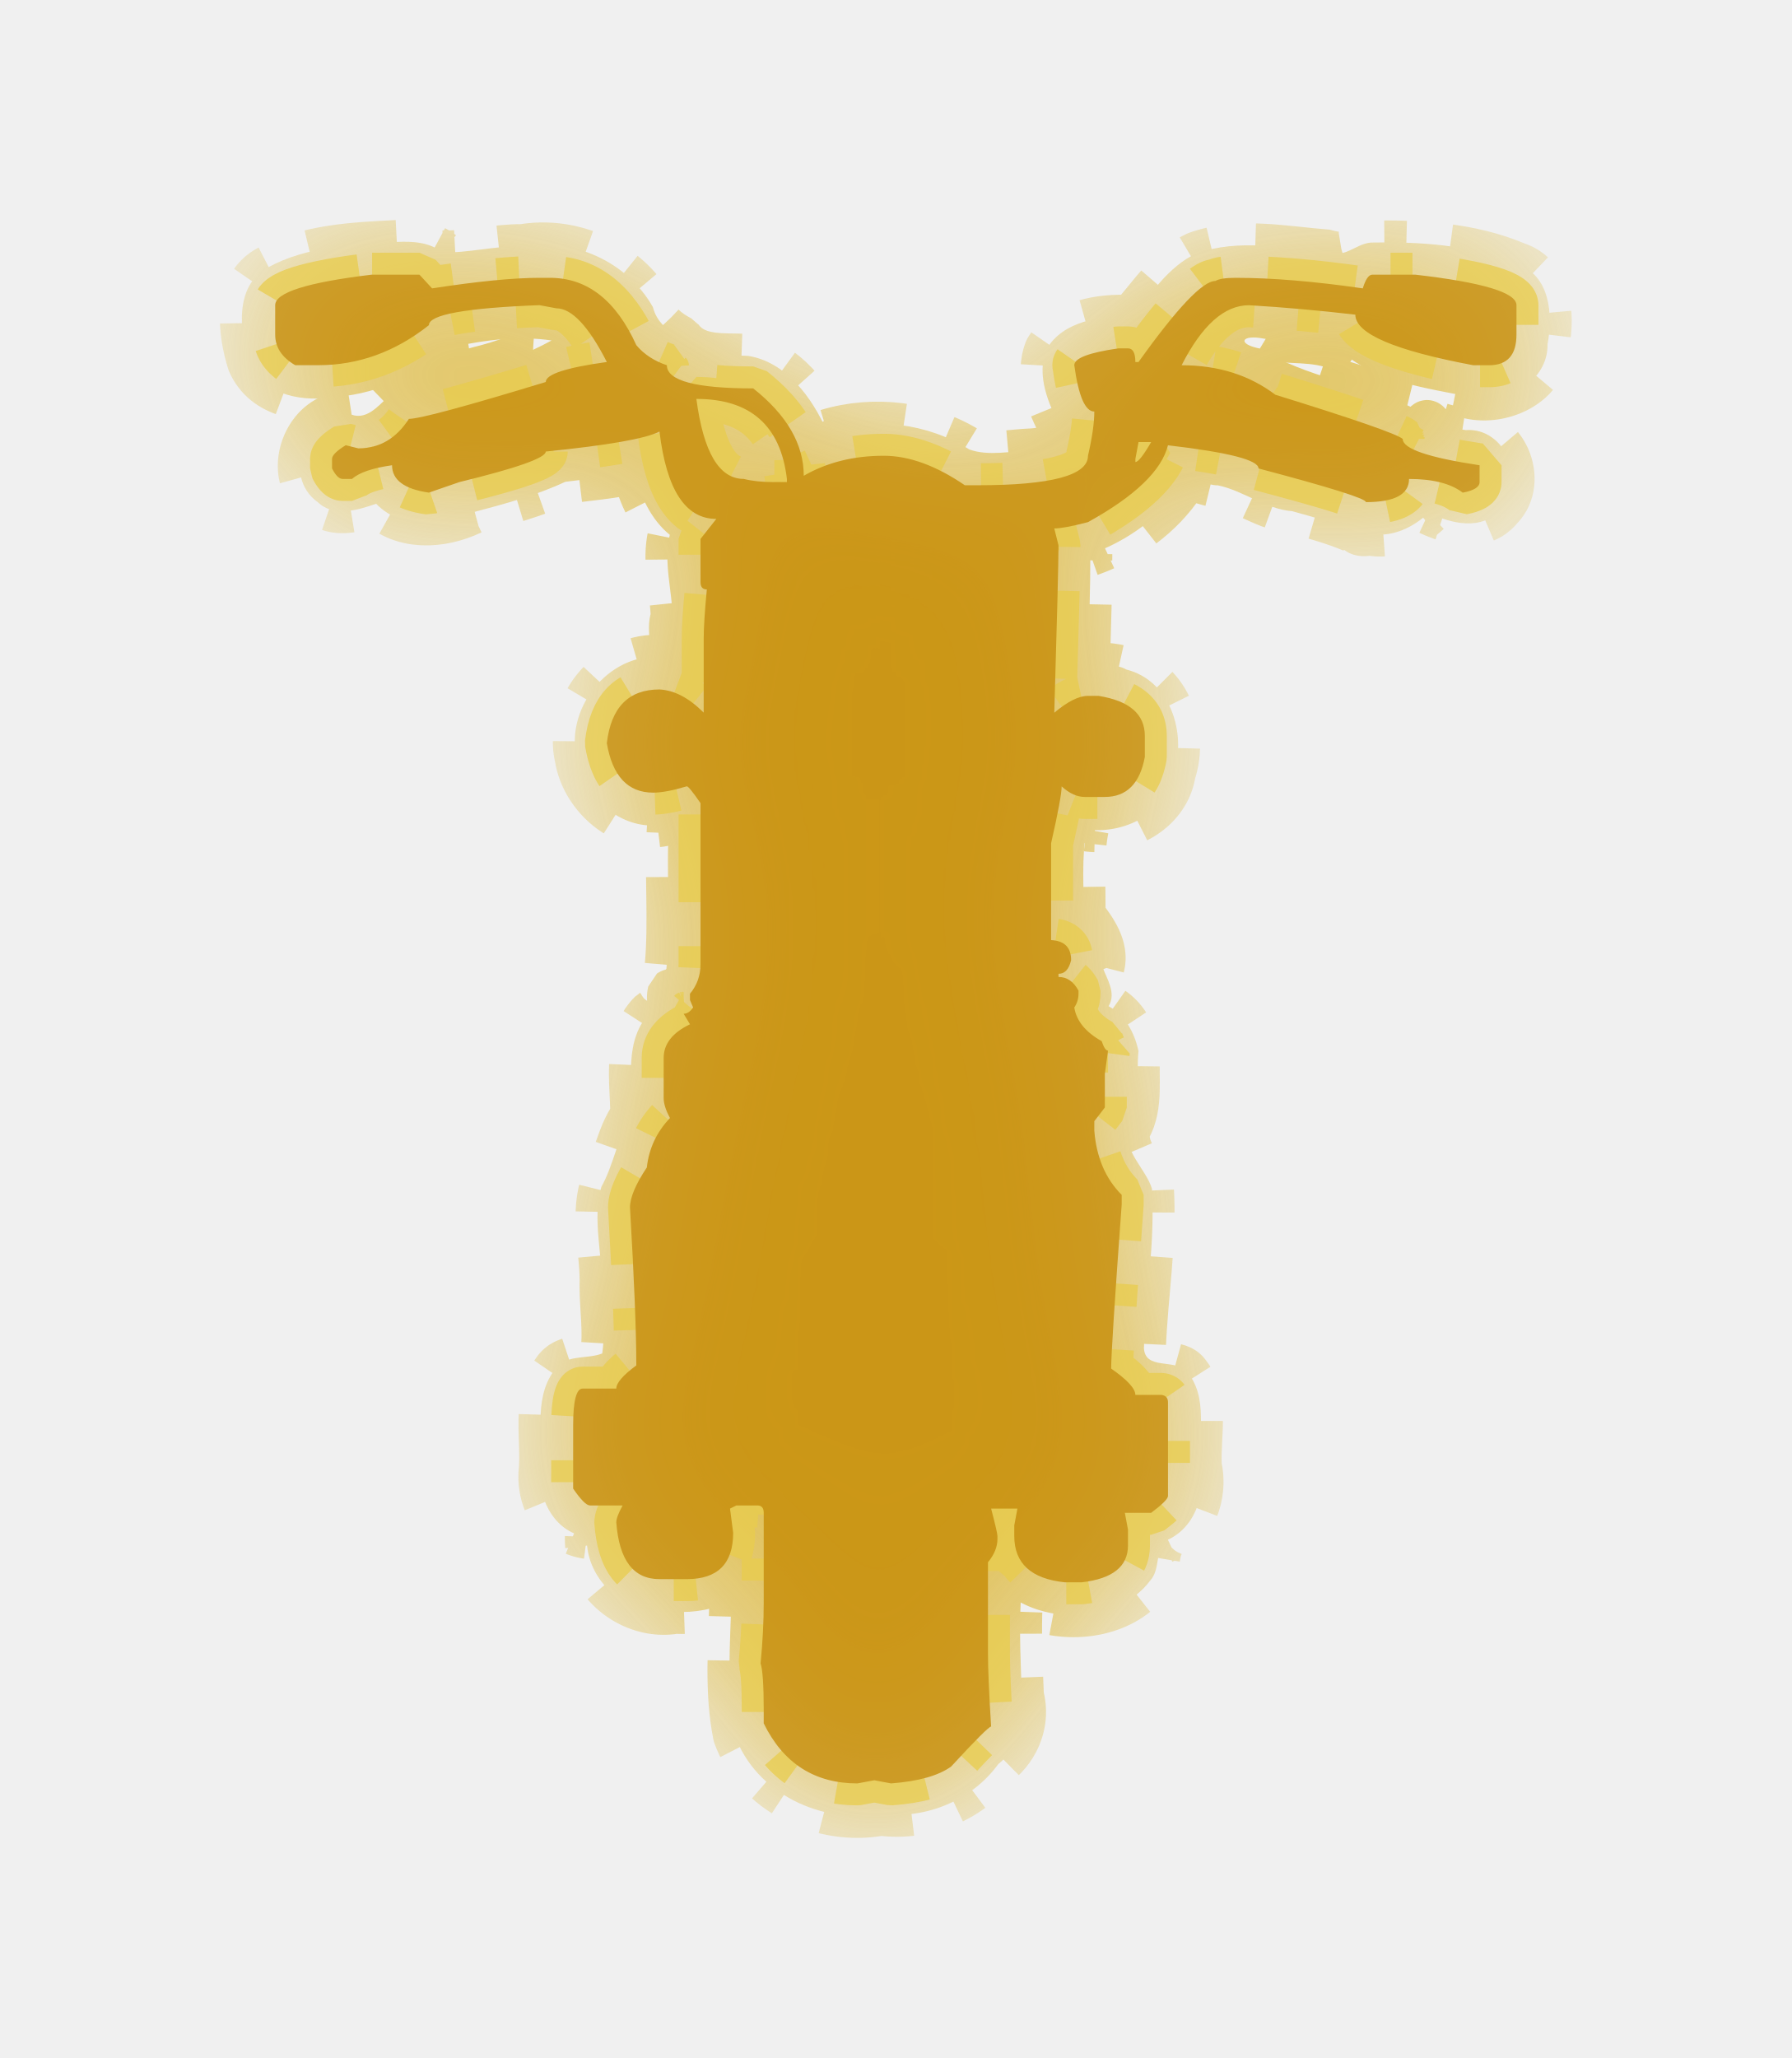
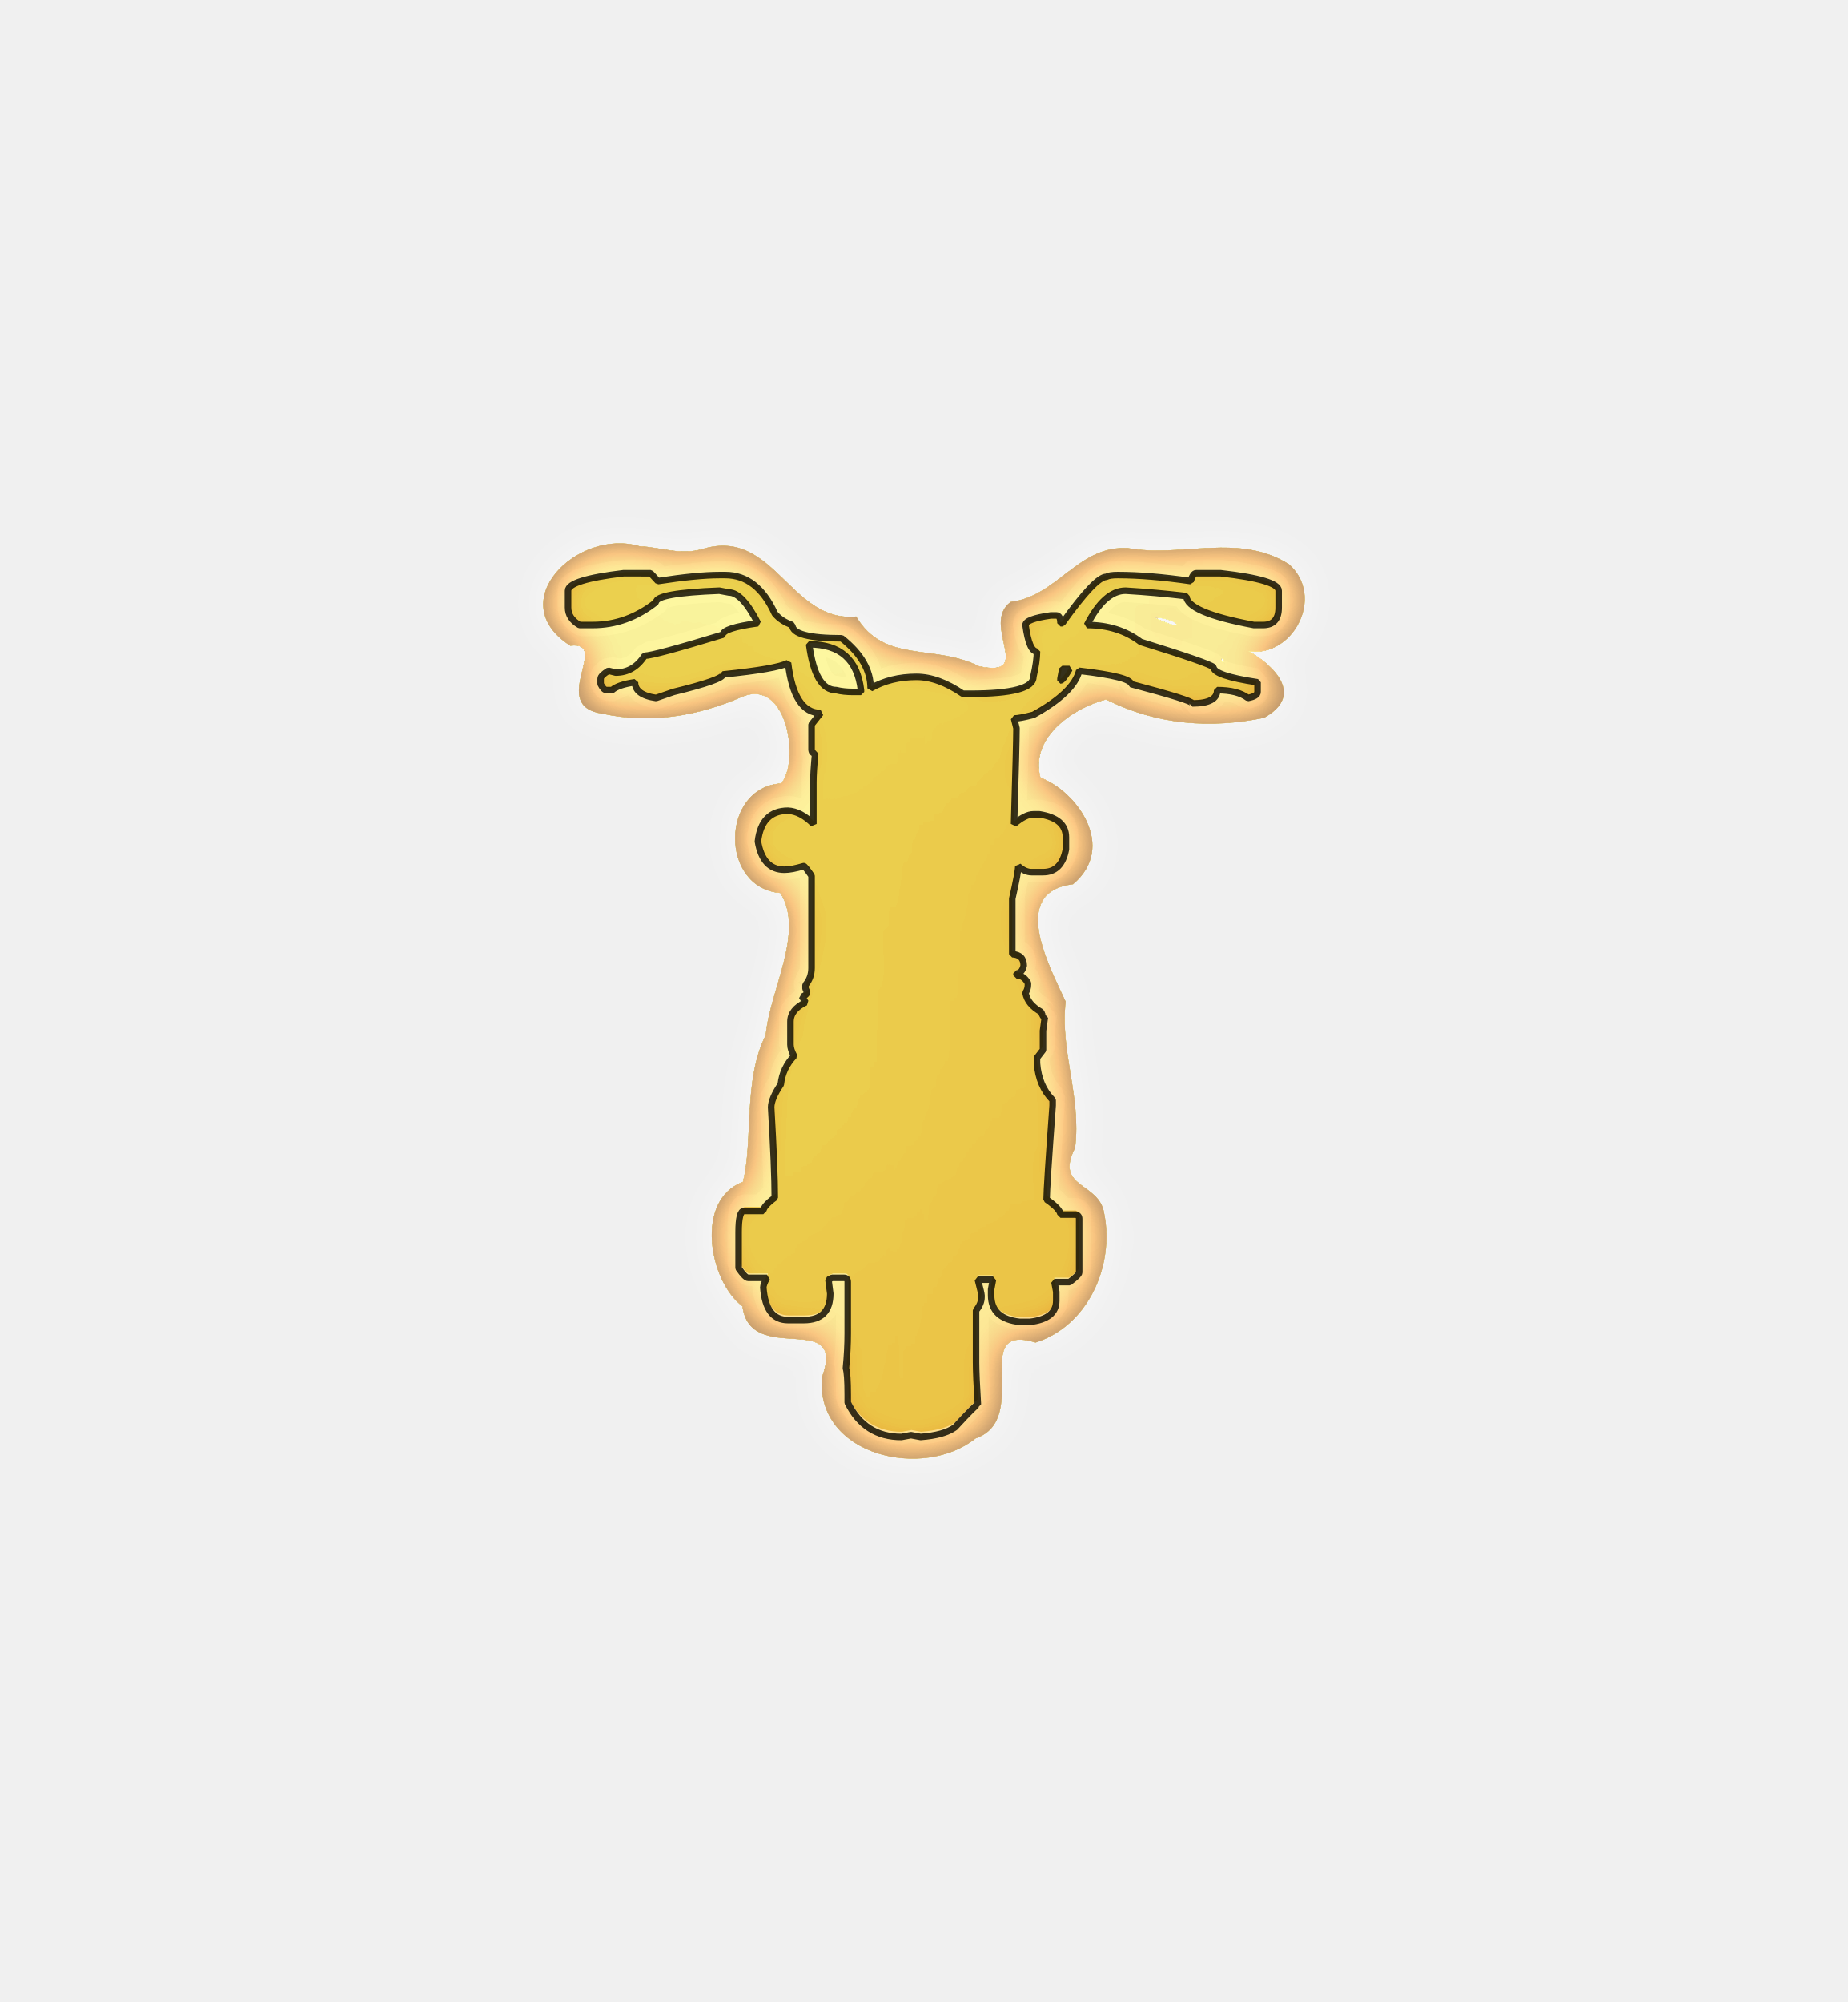
- <svg xmlns="http://www.w3.org/2000/svg" width="58.633mm" height="67.34mm" viewBox="0 0 58.633 67.34" version="1.1" id="svg1">
+ <svg xmlns="http://www.w3.org/2000/svg" width="185.601mm" height="201.044mm" viewBox="0 0 185.601 201.044" version="1.1" id="svg1">
  <defs id="defs1">
-     <filter style="color-interpolation-filters:sRGB" id="filter29" x="-0.185" y="-0.154" width="1.37" height="1.307">
-       <feGaussianBlur result="result6" stdDeviation="3" in="SourceGraphic" id="feGaussianBlur29" />
-       <feColorMatrix values="1 0 0 0 0 0 1 0 0 0 0 0 1 0 0 0 0 0 1 0 " result="result7" in="SourceGraphic" id="feColorMatrix29" />
-       <feComposite operator="in" in="result6" in2="result7" id="feComposite29" />
+     <filter style="color-interpolation-filters:sRGB" id="filter103" x="-0.713" y="-0.594" width="2.427" height="2.187">
+       <feBlend in2="SourceGraphic" result="result5" mode="multiply" in="result10" id="feBlend101" />
+       <feComposite in2="SourceGraphic" in="result5" result="fbSourceGraphic" operator="over" id="feComposite101" />
+       <feGaussianBlur stdDeviation="3" result="result10" id="feGaussianBlur101" />
+       <feGaussianBlur result="result9" stdDeviation="9" id="feGaussianBlur102" />
+       <feSpecularLighting in="result9" result="result1" lighting-color="#ffffff" surfaceScale="1" specularConstant="2" specularExponent="60" id="feSpecularLighting102">
+         <fePointLight x="-5000" y="-10000" z="20000" id="fePointLight102" />
+       </feSpecularLighting>
+       <feComposite in2="fbSourceGraphic" in="result1" result="result2" operator="in" id="feComposite102" />
+       <feGaussianBlur result="result9" stdDeviation="1" id="feGaussianBlur103" />
+       <feComposite in="result9" result="result4" operator="arithmetic" k2="2" k3="0.8" in2="fbSourceGraphic" id="feComposite103" k1="0" k4="0" />
+       <feBlend in="result4" mode="multiply" id="feBlend103" />
    </filter>
  </defs>
-   <g id="layer1" transform="translate(238.3332,-86.55509)">
-     <g id="g29">
-       <path id="text28" style="font-style:normal;font-variant:normal;font-weight:normal;font-stretch:normal;font-size:70.556px;line-height:1;font-family:'Harley Davidson';-inkscape-font-specification:'Harley Davidson';letter-spacing:1.762px;word-spacing:0px;writing-mode:lr-tb;direction:ltr;text-orientation:upright;opacity:0.78;fill:#dcb430;fill-opacity:1;stroke:#e8cc4c;stroke-width:1.437;stroke-linecap:butt;stroke-linejoin:bevel;stroke-dasharray:2.874, 1.437, 0.719, 1.437;stroke-dashoffset:0;stroke-opacity:1;paint-order:markers stroke fill;filter:url(#filter29)" d="m -225.348,94.473 c -1.384,0.071 -2.949,0.136 -4.227,0.838 -1.098,0.599 -0.92,2.112 -0.6,3.119 0.486,1.106 1.814,1.289 2.875,1.107 1.434,-0.112 2.757,-0.804 3.872,-1.648 1.029,-0.22 2.096,-0.348 3.144,-0.194 -0.766,0.426 -1.575,0.722 -2.428,0.928 -0.957,0.324 -2.028,0.405 -2.907,0.899 -0.352,0.34 -0.766,0.837 -1.304,0.56 -1.447,-0.06 -2.204,2.06 -1.012,2.904 0.537,0.513 1.337,0.248 1.91,0.053 0.829,0.847 2.146,0.765 3.138,0.288 1.034,-0.277 2.085,-0.553 3.051,-1.007 0.754,-0.095 1.512,-0.162 2.256,-0.32 0.194,0.769 0.535,1.544 1.164,2.055 -0.211,0.9 0.072,1.808 0.096,2.695 -0.178,0.381 0.125,1.193 -0.155,1.332 -1.796,-0.324 -3.389,1.555 -2.987,3.285 0.227,1.351 1.636,2.522 3.025,2.119 -0.112,1.585 0.066,3.197 -0.09,4.773 -0.416,0.402 -0.006,1.133 -0.523,1.42 -0.877,0.892 -0.597,2.257 -0.594,3.357 -0.489,0.719 -0.59,1.6 -1.012,2.357 -0.305,1.06 0.045,2.174 0.006,3.259 1.6e-4,0.721 0.131,1.504 0.023,2.19 -0.518,0.207 -1.217,-0.002 -1.584,0.572 -0.701,0.973 -0.319,2.254 -0.439,3.367 -0.045,0.939 0.533,1.933 1.52,2.062 -0.056,1.503 1.447,2.703 2.901,2.454 0.626,0.029 1.276,-0.072 1.826,-0.386 -0.031,1.477 -0.172,2.983 0.121,4.436 0.678,1.893 2.851,2.913 4.773,2.558 1.461,0.189 2.975,-0.432 3.844,-1.628 0.668,-0.538 0.998,-1.398 0.773,-2.233 -0.043,-1.009 -0.088,-2.09 -0.041,-3.054 1.329,0.709 3.286,0.54 4.232,-0.709 0.337,-0.355 0.183,-1.025 0.473,-1.297 0.973,-0.371 1.375,-1.502 1.156,-2.465 -0.053,-1.017 0.297,-2.259 -0.434,-3.096 -0.393,-0.416 -1.357,-0.027 -1.395,-0.76 0.067,-1.736 0.367,-3.477 0.263,-5.211 -0.192,-0.646 -0.969,-1.248 -0.752,-1.959 0.441,-0.772 0.224,-1.716 0.312,-2.548 -0.129,-0.586 -0.421,-1.154 -0.978,-1.467 0.264,-0.439 -0.067,-0.901 -0.199,-1.283 0.17,-0.655 -0.275,-1.254 -0.623,-1.698 0.02,-0.933 -0.074,-1.877 0.103,-2.8 1.235,0.161 2.644,-0.534 2.854,-1.852 0.422,-1.301 -0.112,-3.021 -1.555,-3.382 -0.365,-0.222 -1.032,-0.095 -1.251,-0.301 0.031,-1.158 0.074,-2.316 0.073,-3.474 1.209,-0.425 2.346,-1.242 3.043,-2.314 0.269,-0.276 0.779,0.078 1.125,0.061 0.851,0.175 1.552,0.775 2.44,0.847 0.653,0.182 1.311,0.358 1.938,0.62 0.47,-0.811 -0.318,0.296 0.592,0.113 0.713,0.147 1.425,-0.198 1.933,-0.677 0.744,0.348 1.743,0.608 2.355,-0.131 0.895,-0.897 0.154,-2.676 -1.141,-2.578 -0.658,-0.094 -1.312,-0.259 -1.782,-0.752 -1.596,-0.756 -3.429,-0.967 -4.961,-1.918 -0.755,-0.148 -0.603,-0.468 0.123,-0.326 0.799,0.133 1.708,0.007 2.439,0.324 1.176,1.109 2.883,1.279 4.394,1.604 1.114,0.197 2.481,-0.496 2.464,-1.75 0.18,-0.963 0.086,-2.261 -1.009,-2.618 -1.503,-0.638 -3.197,-0.732 -4.777,-0.701 -0.519,0.05 -0.857,0.543 -1.403,0.294 -1.419,-0.108 -2.933,-0.433 -4.306,0.066 -0.932,0.427 -1.486,1.354 -2.141,2.076 -0.978,-0.06 -2.238,0.138 -2.762,1.058 -0.346,0.861 0.076,1.807 0.467,2.561 0.08,0.596 -0.456,0.708 -0.928,0.744 -0.678,0.021 -1.441,0.201 -2.066,-0.031 -1.37,-0.86 -3.115,-1.067 -4.658,-0.6 -0.479,-1.089 -1.342,-2.274 -2.587,-2.461 -0.755,-0.047 -1.679,0.103 -2.185,-0.59 -0.433,-0.227 -0.797,-0.514 -0.922,-1.006 -0.835,-1.483 -2.606,-2.277 -4.273,-1.994 -0.871,-0.012 -1.791,0.231 -2.62,0.203 -0.418,-0.336 -0.976,-0.365 -1.488,-0.34 z m 1.771,3.117 c -0.813,-0.392 -0.782,-0.645 -0.034,-0.025 z m 32.033,2.852 c 0.09,0.536 -1.218,0.638 -0.18,0.003 0.072,-0.118 0.106,-0.101 0.18,-0.003 z m -24.037,18.713 c -0.071,0.803 -1.022,0.636 -0.84,-0.158 0.125,-0.088 0.604,0.133 0.84,0.158 z" />
-       <path d="m -226.157,95.543 h 1.55 l 0.413,0.448 q 2.239,-0.345 3.514,-0.345 h 0.345 q 1.826,0 2.825,2.205 0.379,0.448 0.999,0.655 0,0.758 2.825,0.758 1.654,1.309 1.654,2.859 1.137,-0.655 2.618,-0.655 1.24,0 2.653,0.965 h 0.413 q 3.617,0 3.617,-0.965 0.207,-0.896 0.207,-1.447 -0.448,0 -0.655,-1.516 0,-0.345 1.447,-0.551 h 0.31 q 0.241,0 0.241,0.448 h 0.103 q 1.895,-2.653 2.515,-2.653 0.172,-0.103 0.655,-0.103 1.791,0 4.169,0.345 0.138,-0.448 0.31,-0.448 h 1.412 q 3.307,0.379 3.307,0.999 v 0.965 q 0,0.999 -0.896,0.999 h -0.517 q -3.859,-0.723 -3.859,-1.654 -1.757,-0.207 -3.48,-0.31 -1.206,0 -2.205,1.964 1.791,0 3.066,0.965 3.893,1.206 4.169,1.447 0,0.482 2.515,0.861 v 0.551 q 0,0.241 -0.551,0.345 -0.586,-0.448 -1.757,-0.448 0,0.758 -1.412,0.758 0,-0.172 -3.514,-1.102 0,-0.413 -2.963,-0.758 -0.31,1.24 -2.618,2.515 -0.792,0.207 -1.102,0.207 l 0.138,0.551 q 0,0.827 -0.138,5.478 0.655,-0.551 1.102,-0.551 h 0.345 q 1.516,0.241 1.516,1.309 v 0.689 q -0.241,1.309 -1.309,1.309 h -0.655 q -0.379,0 -0.758,-0.345 0,0.345 -0.345,1.86 v 3.169 q 0.655,0.034 0.655,0.655 -0.103,0.448 -0.413,0.448 v 0.103 q 0.413,0 0.655,0.448 v 0.103 q 0,0.241 -0.138,0.448 0.103,0.655 0.896,1.102 0.103,0.31 0.207,0.31 l -0.103,0.758 v 1.102 l -0.345,0.448 v 0.31 q 0.103,1.309 0.896,2.102 v 0.31 q -0.345,4.72 -0.345,5.374 0.792,0.551 0.792,0.861 h 0.861 q 0.207,0.034 0.207,0.241 v 3.066 q 0,0.138 -0.551,0.551 h -0.861 l 0.103,0.551 v 0.517 q 0,1.034 -1.516,1.206 h -0.551 q -1.654,-0.172 -1.654,-1.516 v -0.345 l 0.103,-0.551 h -0.861 q 0.207,0.792 0.207,0.896 v 0.103 q 0,0.379 -0.31,0.758 v 2.963 q 0,0.758 0.103,2.412 -0.103,0 -1.309,1.309 -0.62,0.448 -1.964,0.551 l -0.551,-0.103 -0.551,0.103 q -2.102,0 -3.066,-1.964 v -0.448 q 0,-1.206 -0.103,-1.516 0.103,-1.034 0.103,-1.998 v -2.928 q 0,-0.241 -0.207,-0.241 h -0.689 l -0.207,0.103 0.103,0.792 q 0,1.516 -1.516,1.516 h -0.896 q -1.275,0 -1.412,-1.86 0,-0.172 0.207,-0.551 h -1.068 q -0.172,0 -0.551,-0.551 v -2.067 q 0,-1.206 0.31,-1.206 h 1.102 q 0,-0.276 0.655,-0.758 0,-1.619 -0.207,-5.168 0,-0.482 0.551,-1.309 0.103,-0.93 0.758,-1.619 -0.207,-0.379 -0.207,-0.655 v -1.309 q 0,-0.689 0.861,-1.102 l -0.207,-0.345 q 0.172,0 0.31,-0.207 l -0.103,-0.241 v -0.207 q 0.345,-0.413 0.345,-0.965 v -5.271 q -0.379,-0.551 -0.448,-0.551 -0.689,0.207 -1.102,0.207 -1.24,0 -1.516,-1.619 0.207,-1.757 1.723,-1.757 0.723,0.035 1.447,0.758 v -2.412 q 0,-0.551 0.103,-1.619 -0.207,0 -0.207,-0.241 v -1.412 l 0.517,-0.655 q -1.516,0 -1.86,-2.859 -0.655,0.345 -3.721,0.655 0,0.31 -2.825,0.999 l -0.999,0.345 q -1.206,-0.172 -1.206,-0.896 -0.965,0.138 -1.309,0.448 h -0.31 q -0.172,0 -0.345,-0.345 v -0.31 q 0,-0.172 0.448,-0.448 l 0.413,0.103 q 1.034,0 1.654,-0.965 0.517,0 4.479,-1.206 0,-0.379 1.998,-0.655 -0.896,-1.757 -1.654,-1.757 l -0.551,-0.103 q -3.617,0.138 -3.617,0.655 -1.654,1.309 -3.617,1.309 h -0.758 q -0.655,-0.379 -0.655,-0.999 v -0.965 q 0,-0.62 3.169,-0.999 z m 10.611,4.065 q 0.345,2.618 1.55,2.618 0.413,0.103 0.965,0.103 h 0.448 v -0.103 q -0.31,-2.618 -2.963,-2.618 z m 14.469,1.412 -0.103,0.551 v 0.103 q 0.138,0 0.517,-0.655 z" id="text29" style="font-size:70.556px;line-height:1;font-family:'Harley Davidson';-inkscape-font-specification:'Harley Davidson';letter-spacing:1.762px;word-spacing:0px;text-orientation:upright;opacity:0.748;fill:#c48800;stroke:#e8cc4c;stroke-width:1.437;stroke-linejoin:bevel;stroke-dasharray:2.874, 1.437, 0.719, 1.437;paint-order:markers stroke fill" aria-label="B" />
+   <g id="layer1" transform="translate(344.6754,10.36097)">
+     <g id="g29" transform="matrix(1.26284,0,0,1.26284,62.64343,-40.44984)">
+       <path d="m -272.809,69.321 h 2.147 l 0.572,0.62 q 3.101,-0.477 4.866,-0.477 h 0.477 q 2.528,0 3.912,3.053 0.525,0.62 1.383,0.906 0,1.05 3.912,1.05 2.29,1.813 2.29,3.96 1.574,-0.906 3.626,-0.906 1.717,0 3.673,1.336 h 0.572 q 5.009,0 5.009,-1.336 0.286,-1.24 0.286,-2.004 -0.62,0 -0.906,-2.099 0,-0.477 2.004,-0.763 h 0.429 q 0.334,0 0.334,0.62 h 0.143 q 2.624,-3.673 3.483,-3.673 0.239,-0.143 0.906,-0.143 2.481,0 5.773,0.477 0.191,-0.62 0.429,-0.62 h 1.956 q 4.58,0.525 4.58,1.384 v 1.336 q 0,1.383 -1.24,1.383 h -0.716 q -5.343,-1.002 -5.343,-2.29 -2.433,-0.286 -4.818,-0.429 -1.67,0 -3.053,2.719 2.481,0 4.246,1.336 5.391,1.67 5.773,2.004 0,0.668 3.483,1.193 v 0.763 q 0,0.334 -0.763,0.477 -0.811,-0.62 -2.433,-0.62 0,1.05 -1.956,1.05 0,-0.239 -4.866,-1.527 0,-0.572 -4.103,-1.05 -0.429,1.717 -3.626,3.483 -1.097,0.286 -1.527,0.286 l 0.191,0.763 q 0,1.145 -0.191,7.585 0.906,-0.763 1.527,-0.763 h 0.477 q 2.099,0.334 2.099,1.813 v 0.954 q -0.334,1.813 -1.813,1.813 h -0.906 q -0.525,0 -1.05,-0.477 0,0.477 -0.477,2.576 v 4.389 q 0.906,0.048 0.906,0.906 -0.143,0.62 -0.572,0.62 v 0.143 q 0.572,0 0.906,0.62 v 0.143 q 0,0.334 -0.191,0.62 0.143,0.906 1.24,1.527 0.143,0.429 0.286,0.429 l -0.143,1.05 v 1.527 l -0.477,0.62 v 0.429 q 0.143,1.813 1.24,2.91 v 0.429 q -0.477,6.536 -0.477,7.442 1.097,0.763 1.097,1.193 h 1.193 q 0.286,0.048 0.286,0.334 v 4.246 q 0,0.191 -0.763,0.763 h -1.193 l 0.143,0.763 v 0.716 q 0,1.431 -2.099,1.67 h -0.763 q -2.29,-0.239 -2.29,-2.099 v -0.477 l 0.143,-0.763 h -1.193 q 0.286,1.097 0.286,1.24 v 0.143 q 0,0.525 -0.429,1.05 v 4.103 q 0,1.05 0.143,3.339 -0.143,0 -1.813,1.813 -0.859,0.62 -2.719,0.763 l -0.763,-0.143 -0.763,0.143 q -2.91,0 -4.246,-2.719 v -0.62 q 0,-1.67 -0.143,-2.099 0.143,-1.431 0.143,-2.767 v -4.055 q 0,-0.334 -0.286,-0.334 h -0.954 l -0.286,0.143 0.143,1.097 q 0,2.099 -2.099,2.099 h -1.24 q -1.765,0 -1.956,-2.576 0,-0.239 0.286,-0.763 h -1.479 q -0.239,0 -0.763,-0.763 v -2.862 q 0,-1.67 0.429,-1.67 h 1.527 q 0,-0.382 0.906,-1.05 0,-2.242 -0.286,-7.156 0,-0.668 0.763,-1.813 0.143,-1.288 1.05,-2.242 -0.286,-0.525 -0.286,-0.906 v -1.813 q 0,-0.954 1.193,-1.527 l -0.286,-0.477 q 0.239,0 0.429,-0.286 l -0.143,-0.334 v -0.286 q 0.477,-0.572 0.477,-1.336 v -7.299 q -0.525,-0.763 -0.62,-0.763 -0.954,0.286 -1.527,0.286 -1.717,0 -2.099,-2.242 0.286,-2.433 2.385,-2.433 1.002,0.048 2.004,1.05 v -3.339 q 0,-0.763 0.143,-2.242 -0.286,0 -0.286,-0.334 v -1.956 l 0.716,-0.906 q -2.099,0 -2.576,-3.96 -0.906,0.477 -5.152,0.906 0,0.429 -3.912,1.384 l -1.384,0.477 q -1.67,-0.239 -1.67,-1.24 -1.336,0.191 -1.813,0.62 h -0.429 q -0.239,0 -0.477,-0.477 v -0.429 q 0,-0.239 0.62,-0.62 l 0.572,0.143 q 1.431,0 2.29,-1.336 0.716,0 6.202,-1.67 0,-0.525 2.767,-0.906 -1.24,-2.433 -2.29,-2.433 l -0.763,-0.143 q -5.009,0.191 -5.009,0.906 -2.29,1.813 -5.009,1.813 h -1.05 q -0.906,-0.525 -0.906,-1.383 v -1.336 q 0,-0.859 4.389,-1.384 z m 14.694,5.629 q 0.477,3.626 2.147,3.626 0.572,0.143 1.336,0.143 h 0.62 v -0.143 q -0.429,-3.626 -4.103,-3.626 z m 20.037,1.956 -0.143,0.763 v 0.143 q 0.191,0 0.716,-0.906 z" id="text29" style="font-size:70.556px;line-height:1;font-family:'Harley Davidson';-inkscape-font-specification:'Harley Davidson';letter-spacing:1.762px;word-spacing:0px;text-orientation:upright;display:inline;opacity:0.748;fill:#c48800;stroke:#ffffff;stroke-width:1.99;stroke-linejoin:bevel;stroke-dasharray:none;stroke-dashoffset:0;paint-order:markers stroke fill" aria-label="B" />
+       <path id="path97" style="font-style:normal;font-variant:normal;font-weight:normal;font-stretch:normal;font-size:70.556px;line-height:1;font-family:'Harley Davidson';-inkscape-font-specification:'Harley Davidson';letter-spacing:1.762px;word-spacing:0px;writing-mode:lr-tb;direction:ltr;text-orientation:upright;opacity:0.58;fill:#dcb430;fill-opacity:1;stroke:none;stroke-width:1.437;stroke-linecap:butt;stroke-linejoin:bevel;stroke-dasharray:2.874, 1.437, 0.719, 1.437;stroke-dashoffset:0;stroke-opacity:1;paint-order:markers stroke fill;filter:url(#filter103)" d="m -233.816,87.469 c -3.526,-1.048 -7.907,3.199 -3.964,5.719 2.344,-0.277 -1.299,3.464 1.849,3.902 2.665,0.586 5.403,0.178 8.042,-0.98 2.604,-1.053 3.284,3.764 2.219,4.985 -3.493,0.223 -3.547,6.012 -0.043,6.294 1.407,2.248 -0.613,5.562 -0.845,8.166 -1.307,2.576 -0.706,6.106 -1.311,8.424 -2.777,1.021 -1.948,5.713 -0.025,7.137 0.451,3.526 6.044,0.107 4.554,4.111 -0.309,4.526 5.863,5.864 8.834,3.482 3.264,-1.138 -0.408,-6.687 3.449,-5.51 2.968,-0.936 4.553,-4.356 3.934,-7.427 -0.289,-1.807 -2.873,-1.406 -1.668,-3.748 0.364,-2.989 -0.862,-5.448 -0.544,-8.403 -0.988,-2.137 -3.222,-6.29 0.424,-6.736 2.545,-2.133 0.227,-5.339 -1.871,-6.121 -0.634,-2.39 2.038,-4.056 3.771,-4.49 2.985,1.496 6.054,1.67 9.071,1.054 3.337,-1.847 -1.71,-4.488 -1.844,-4.147 2.97,1.589 5.634,-2.563 3.282,-4.67 -2.861,-1.824 -6.171,-0.38 -9.241,-0.928 -2.864,-0.189 -4.061,2.77 -6.741,3.087 -1.768,1.293 1.429,4.39 -1.829,3.695 -2.606,-1.303 -5.436,-0.134 -7.053,-2.855 -3.789,0.374 -4.696,-5.113 -8.796,-3.888 -1.29,0.388 -2.388,-0.092 -3.652,-0.152 z m 29.576,4.092 c 1.453,0.056 1.968,0.976 0,0 z m -27.045,0.074 -0.377,0.083 z m 30.887,2.264 c 0.403,0.184 -0.024,0.405 0,0 z" transform="matrix(1.384778,0,0,1.384778,52.08928,-53.86855)" />
+       <path id="path129-8" style="font-size:70.556px;line-height:1;font-family:'Harley Davidson';-inkscape-font-specification:'Harley Davidson';letter-spacing:1.762px;word-spacing:0px;text-orientation:upright;opacity:0.84;fill:none;stroke:#0f0d02;stroke-width:0.655;stroke-linejoin:bevel;stroke-dasharray:none;stroke-opacity:1" d="m -282.054,47.202 c -3.713,0.444 -5.569,1.029 -5.569,1.755 v 1.695 c 0,0.726 0.383,1.311 1.15,1.755 h 1.332 c 2.3,0 4.419,-0.766 6.356,-2.3 0,-0.605 2.119,-0.989 6.356,-1.15 l 0.969,0.182 c 0.888,0 1.856,1.029 2.906,3.087 -2.341,0.323 -3.511,0.707 -3.511,1.15 -4.641,1.412 -7.264,2.118 -7.87,2.118 -0.726,1.13 -1.695,1.695 -2.906,1.695 l -0.726,-0.182 c -0.525,0.323 -0.786,0.585 -0.786,0.787 v 0.545 c 0.202,0.404 0.403,0.605 0.605,0.605 h 0.545 c 0.404,-0.363 1.171,-0.625 2.301,-0.786 0,0.847 0.706,1.372 2.118,1.574 l 1.755,-0.606 c 3.309,-0.807 4.964,-1.392 4.964,-1.755 3.592,-0.363 5.771,-0.747 6.538,-1.15 0.404,3.35 1.493,5.025 3.269,5.025 l -0.908,1.15 v 2.482 c 0,0.282 0.121,0.423 0.363,0.423 -0.121,1.251 -0.182,2.2 -0.182,2.846 v 4.237 c -0.847,-0.847 -1.695,-1.291 -2.542,-1.331 -1.776,0 -2.784,1.029 -3.026,3.087 0.323,1.897 1.21,2.845 2.663,2.845 0.484,0 1.13,-0.121 1.937,-0.363 0.081,0 0.343,0.323 0.787,0.969 v 9.262 c 0,0.646 -0.202,1.21 -0.606,1.694 v 0.363 l 0.182,0.424 c -0.161,0.242 -0.343,0.363 -0.545,0.363 l 0.363,0.606 c -1.009,0.484 -1.513,1.13 -1.513,1.937 v 2.3 c 0,0.323 0.121,0.707 0.363,1.15 -0.767,0.807 -1.211,1.755 -1.332,2.845 -0.646,0.969 -0.969,1.736 -0.969,2.301 0.242,4.157 0.363,7.183 0.363,9.08 -0.767,0.565 -1.15,1.008 -1.15,1.331 h -1.938 c -0.363,0 -0.545,0.707 -0.545,2.119 v 3.632 c 0.444,0.646 0.767,0.968 0.969,0.968 h 1.877 c -0.242,0.444 -0.363,0.767 -0.363,0.969 0.161,2.179 0.988,3.269 2.482,3.269 h 1.574 c 1.776,0 2.664,-0.888 2.664,-2.663 l -0.182,-1.393 0.363,-0.182 h 1.21 c 0.242,0 0.363,0.142 0.363,0.424 v 5.146 c 0,1.13 -0.06,2.3 -0.182,3.51 0.121,0.363 0.182,1.252 0.182,2.664 v 0.786 c 1.13,2.3 2.925,3.45 5.387,3.45 l 0.969,-0.182 0.969,0.182 c 1.574,-0.121 2.724,-0.443 3.45,-0.968 1.412,-1.534 2.179,-2.301 2.3,-2.301 -0.121,-1.937 -0.182,-3.349 -0.182,-4.237 v -5.206 c 0.363,-0.444 0.545,-0.887 0.545,-1.331 v -0.182 c 0,-0.121 -0.121,-0.646 -0.363,-1.574 h 1.514 l -0.182,0.969 v 0.606 c 0,1.574 0.969,2.461 2.906,2.663 h 0.968 c 1.776,-0.202 2.664,-0.908 2.664,-2.118 v -0.908 l -0.182,-0.969 h 1.513 c 0.646,-0.484 0.969,-0.807 0.969,-0.969 v -5.387 c 0,-0.242 -0.121,-0.384 -0.363,-0.424 h -1.514 c 0,-0.363 -0.464,-0.867 -1.392,-1.513 0,-0.767 0.202,-3.914 0.606,-9.443 v -0.545 c -0.928,-0.928 -1.453,-2.159 -1.574,-3.693 v -0.545 l 0.606,-0.787 v -1.937 l 0.182,-1.332 c -0.121,0 -0.242,-0.182 -0.363,-0.545 -0.928,-0.525 -1.453,-1.17 -1.574,-1.937 0.161,-0.242 0.242,-0.505 0.242,-0.787 v -0.182 c -0.282,-0.525 -0.665,-0.786 -1.149,-0.786 v -0.182 c 0.363,0 0.605,-0.263 0.726,-0.787 0,-0.726 -0.384,-1.11 -1.15,-1.15 v -5.569 c 0.404,-1.776 0.606,-2.865 0.606,-3.269 0.444,0.404 0.887,0.606 1.331,0.606 h 1.15 c 1.251,0 2.017,-0.767 2.3,-2.301 v -1.21 c 0,-1.251 -0.887,-2.017 -2.663,-2.3 h -0.606 c -0.525,0 -1.17,0.322 -1.937,0.968 0.161,-5.448 0.242,-8.656 0.242,-9.625 l -0.242,-0.968 c 0.363,0 1.009,-0.121 1.937,-0.363 2.704,-1.493 4.238,-2.966 4.601,-4.419 3.471,0.404 5.206,0.848 5.206,1.332 4.116,1.09 6.174,1.735 6.174,1.937 1.655,0 2.482,-0.444 2.482,-1.332 1.372,0 2.401,0.263 3.087,0.787 0.646,-0.121 0.968,-0.323 0.968,-0.606 v -0.968 c -2.946,-0.444 -4.418,-0.949 -4.418,-1.514 -0.323,-0.283 -2.765,-1.13 -7.325,-2.542 -1.493,-1.13 -3.289,-1.695 -5.387,-1.695 1.17,-2.3 2.461,-3.45 3.874,-3.45 2.018,0.121 4.056,0.303 6.114,0.545 0,1.09 2.259,2.058 6.779,2.906 h 0.908 c 1.049,0 1.574,-0.585 1.574,-1.755 v -1.695 c 0,-0.726 -1.937,-1.311 -5.811,-1.755 h -2.482 c -0.202,0 -0.383,0.263 -0.545,0.787 -2.785,-0.404 -5.225,-0.606 -7.324,-0.606 -0.565,0 -0.949,0.061 -1.15,0.182 -0.726,0 -2.2,1.553 -4.419,4.661 h -0.182 c 0,-0.525 -0.141,-0.786 -0.423,-0.786 h -0.545 c -1.695,0.242 -2.542,0.564 -2.542,0.968 0.242,1.776 0.625,2.664 1.15,2.664 0,0.646 -0.121,1.493 -0.363,2.542 0,1.13 -2.119,1.694 -6.356,1.694 h -0.726 c -1.655,-1.13 -3.208,-1.694 -4.661,-1.694 -1.735,0 -3.269,0.383 -4.601,1.15 0,-1.816 -0.969,-3.49 -2.906,-5.024 -3.309,0 -4.963,-0.444 -4.963,-1.332 -0.726,-0.242 -1.312,-0.625 -1.756,-1.15 -1.17,-2.583 -2.824,-3.874 -4.963,-3.874 h -0.606 c -1.493,0 -3.551,0.202 -6.174,0.606 l -0.726,-0.787 z m 18.644,7.143 c 3.107,0 4.843,1.533 5.206,4.6 v 0.182 h -0.787 c -0.646,0 -1.211,-0.06 -1.695,-0.182 -1.412,0 -2.32,-1.533 -2.724,-4.6 z m 25.424,2.482 h 0.726 c -0.444,0.767 -0.747,1.15 -0.908,1.15 v -0.182 z" transform="matrix(0.7918662,0,0,0.7918662,-49.60521,32.03086)" />
    </g>
  </g>
</svg>
